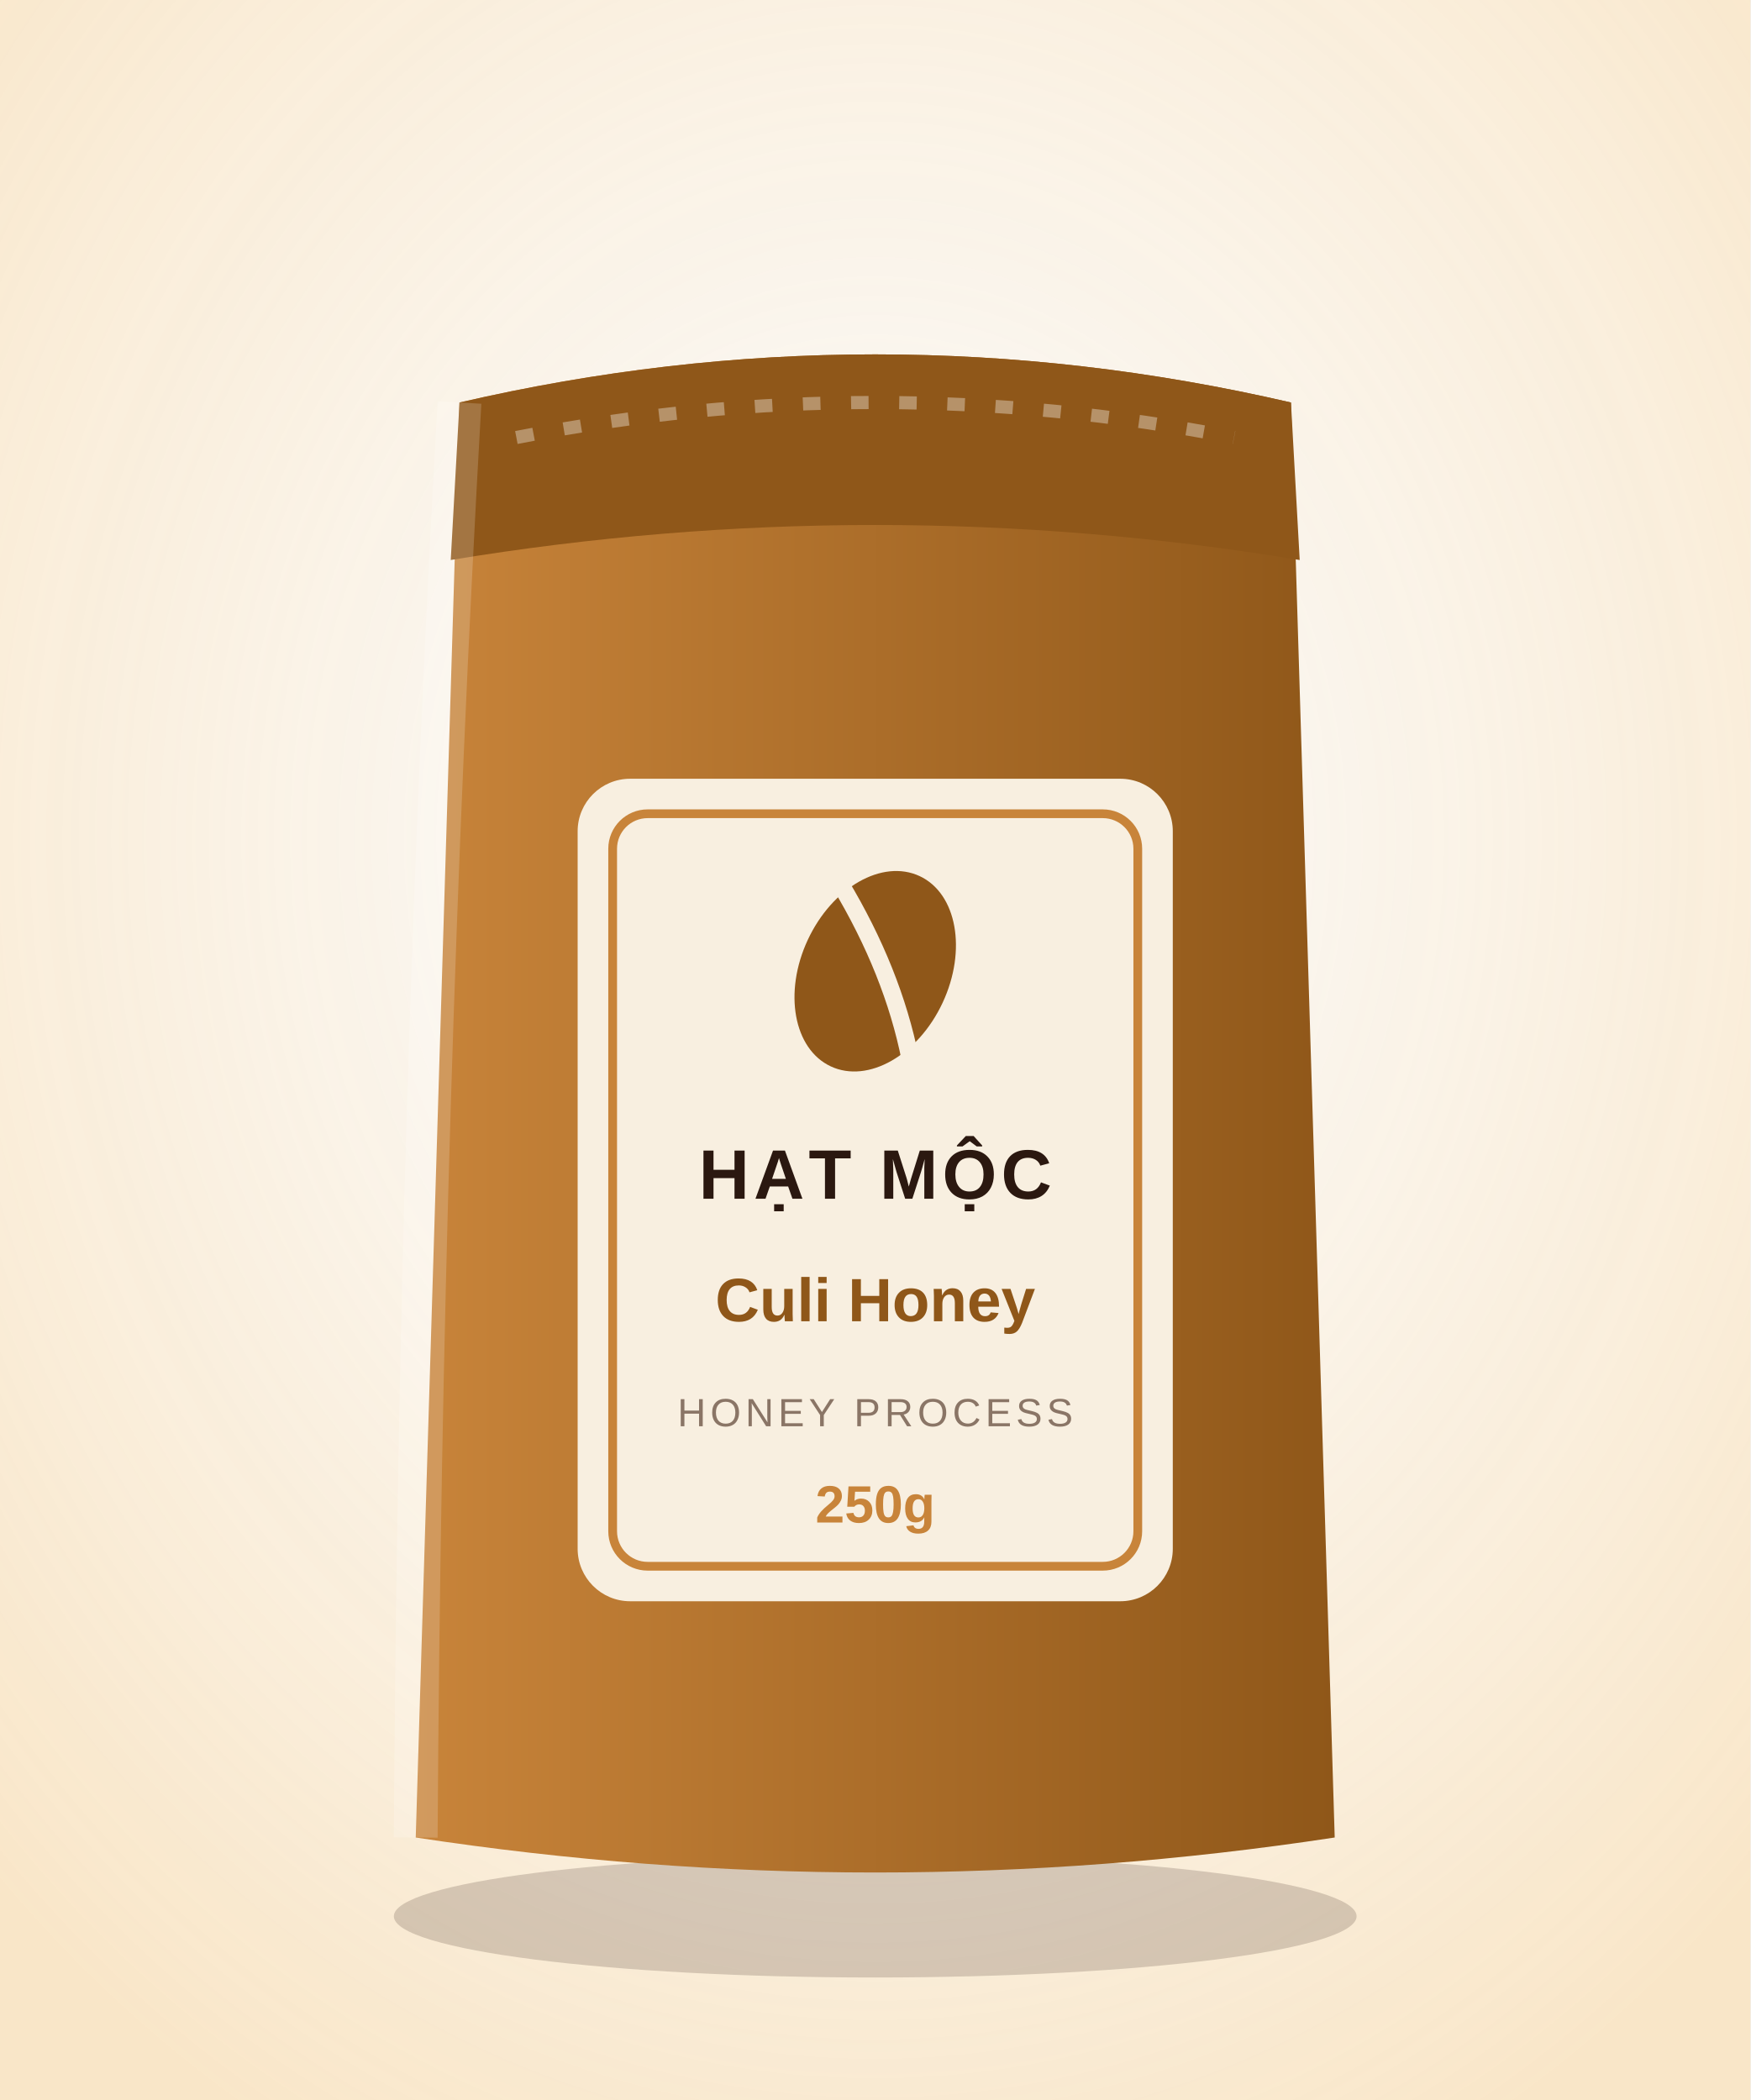
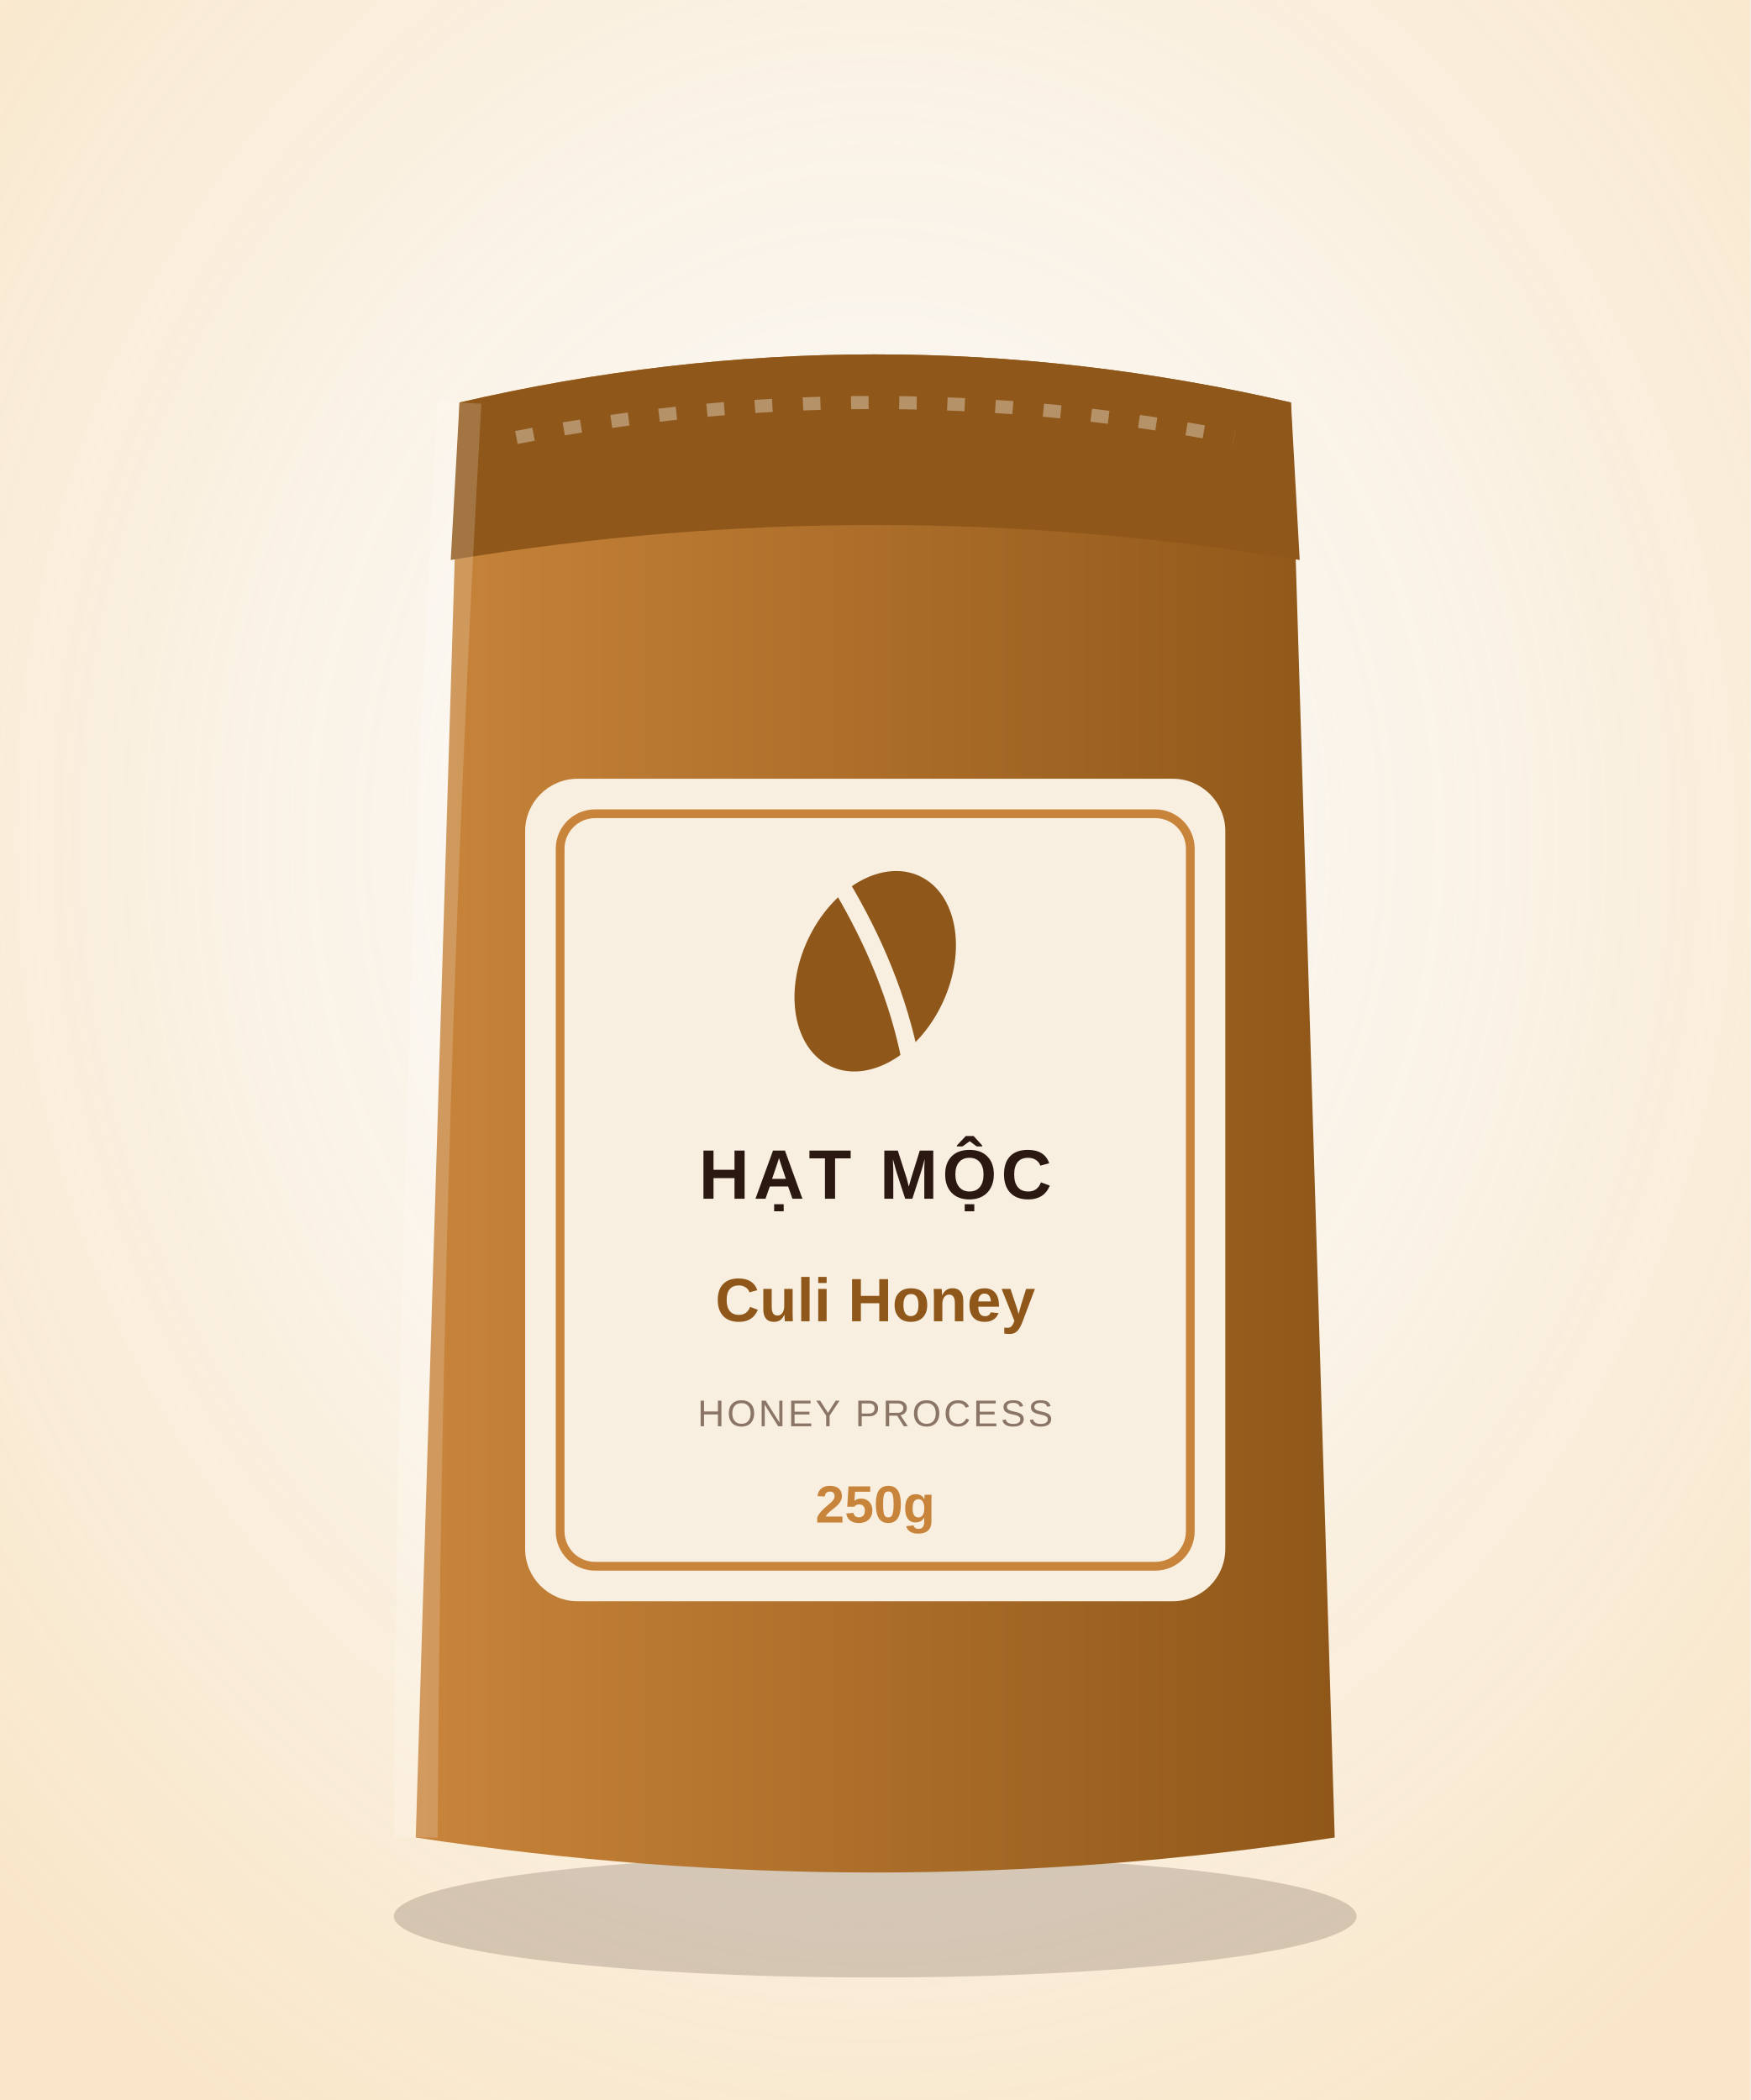
<svg xmlns="http://www.w3.org/2000/svg" viewBox="0 0 400 480" role="img" aria-label="Culi Honey">
  <defs>
    <linearGradient id="b" x1="0" x2="1">
      <stop offset="0" stop-color="#c8843a" />
      <stop offset="1" stop-color="#8f5719" />
    </linearGradient>
    <radialGradient id="g" cx=".5" cy=".4" r=".7">
      <stop offset="0" stop-color="#fff" stop-opacity=".7" />
      <stop offset="1" stop-color="#f9e6c8" />
    </radialGradient>
  </defs>
  <rect width="400" height="480" fill="url(#g)" />
  <ellipse cx="200" cy="438" rx="110" ry="14" fill="#2b1810" opacity=".18" />
  <path d="M105 92 Q200 70 295 92 L305 420 Q200 436 95 420 Z" fill="url(#b)" />
  <path d="M105 92 Q200 70 295 92 L297 128 Q200 112 103 128 Z" fill="#8f5719" />
  <path d="M118 100 Q200 84 282 100" stroke="#fff" stroke-opacity=".35" stroke-width="3" fill="none" stroke-dasharray="4 7" />
-   <rect x="132" y="178" width="136" height="188" rx="12" fill="#f8efe0" />
-   <rect x="140" y="186" width="120" height="172" rx="8" fill="none" stroke="#c8843a" stroke-width="2" />
+   <rect x="120" y="178" width="160" height="188" rx="12" fill="#f8efe0" />
+   <rect x="128" y="186" width="144" height="172" rx="8" fill="none" stroke="#c8843a" stroke-width="2" />
  <ellipse cx="200" cy="222" rx="17" ry="24" fill="#8f5719" transform="rotate(25 200 222)" />
  <path d="M192 202 Q204 222 208 242" stroke="#f8efe0" stroke-width="4" fill="none" stroke-linecap="round" />
  <text x="200" y="274" text-anchor="middle" font-family="Arial,Helvetica,sans-serif" font-size="16" font-weight="700" letter-spacing="1" fill="#2b1810">HẠT MỘC</text>
  <text x="200" y="302" text-anchor="middle" font-family="Arial,Helvetica,sans-serif" font-size="14" font-weight="700" fill="#8f5719">Culi Honey</text>
-   <text x="200" y="326" text-anchor="middle" font-family="Arial,Helvetica,sans-serif" font-size="9" letter-spacing="1" fill="#8a7566">HONEY PROCESS</text>
+   <text x="200" y="326" text-anchor="middle" font-family="Arial,Helvetica,sans-serif" font-size="8.5" letter-spacing="0.6" fill="#8a7566">HONEY PROCESS</text>
  <text x="200" y="348" text-anchor="middle" font-family="Arial,Helvetica,sans-serif" font-size="12" font-weight="700" fill="#c8843a">250g</text>
  <path d="M105 92 Q96 250 95 420" stroke="#fff" stroke-opacity=".18" stroke-width="10" fill="none" />
</svg>
